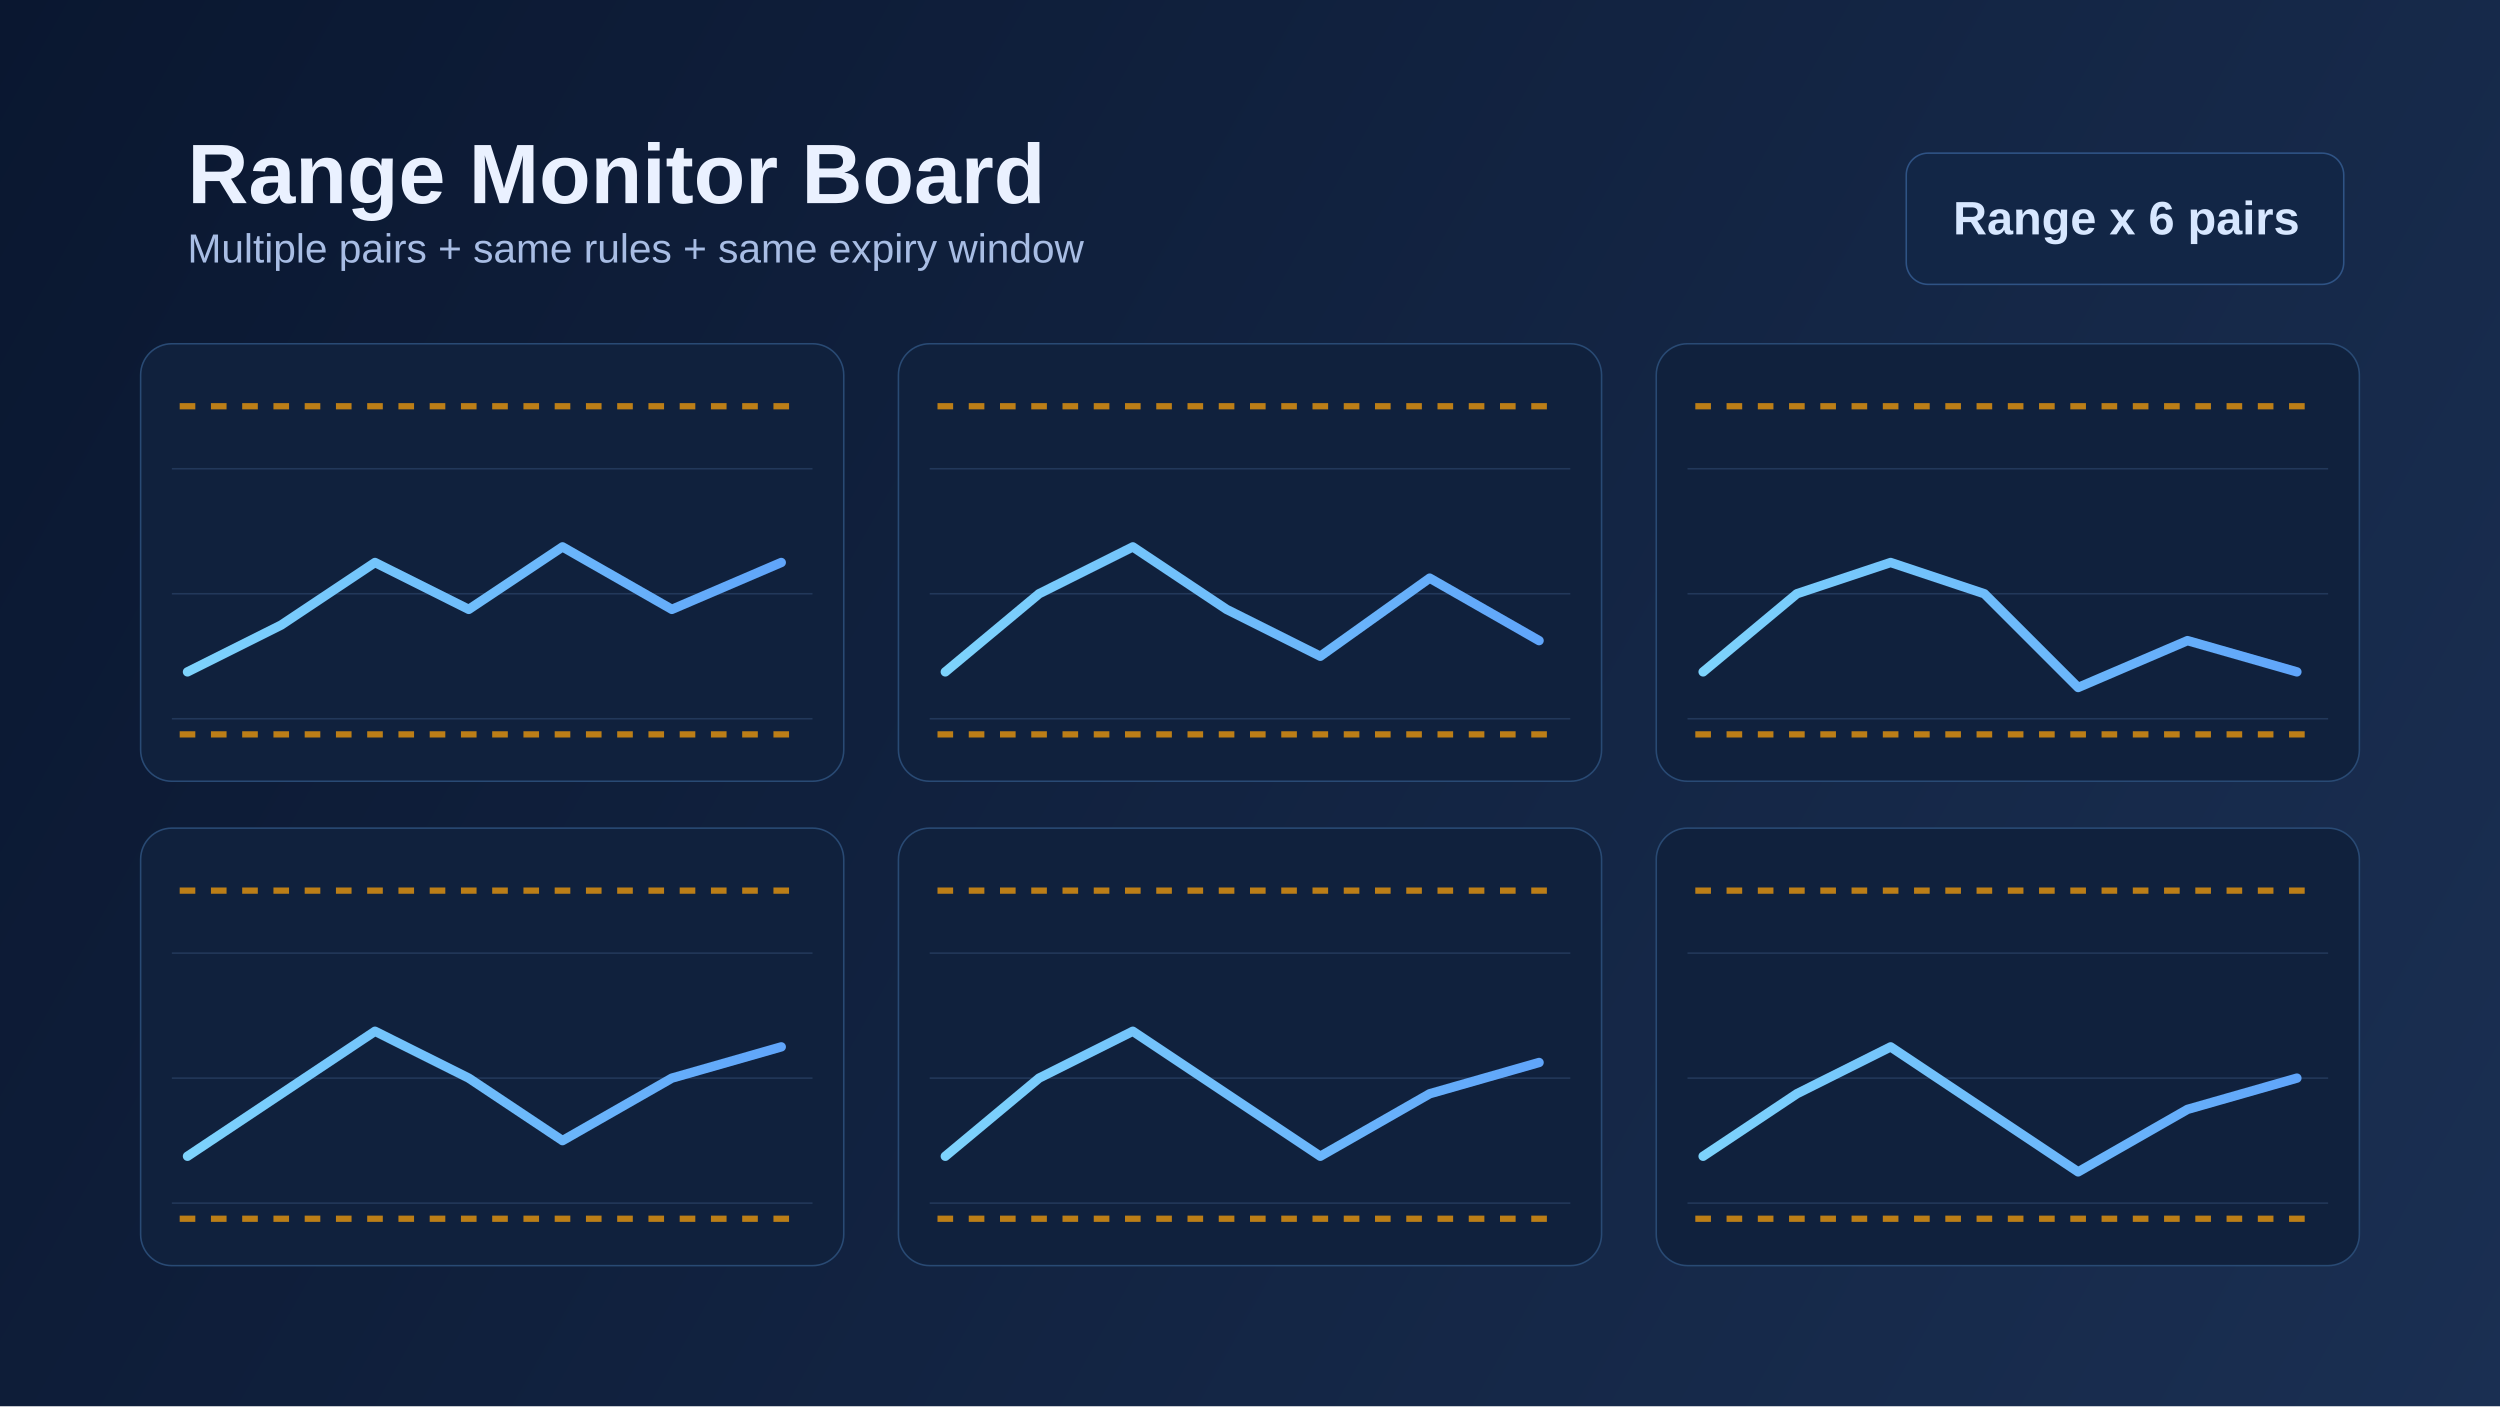
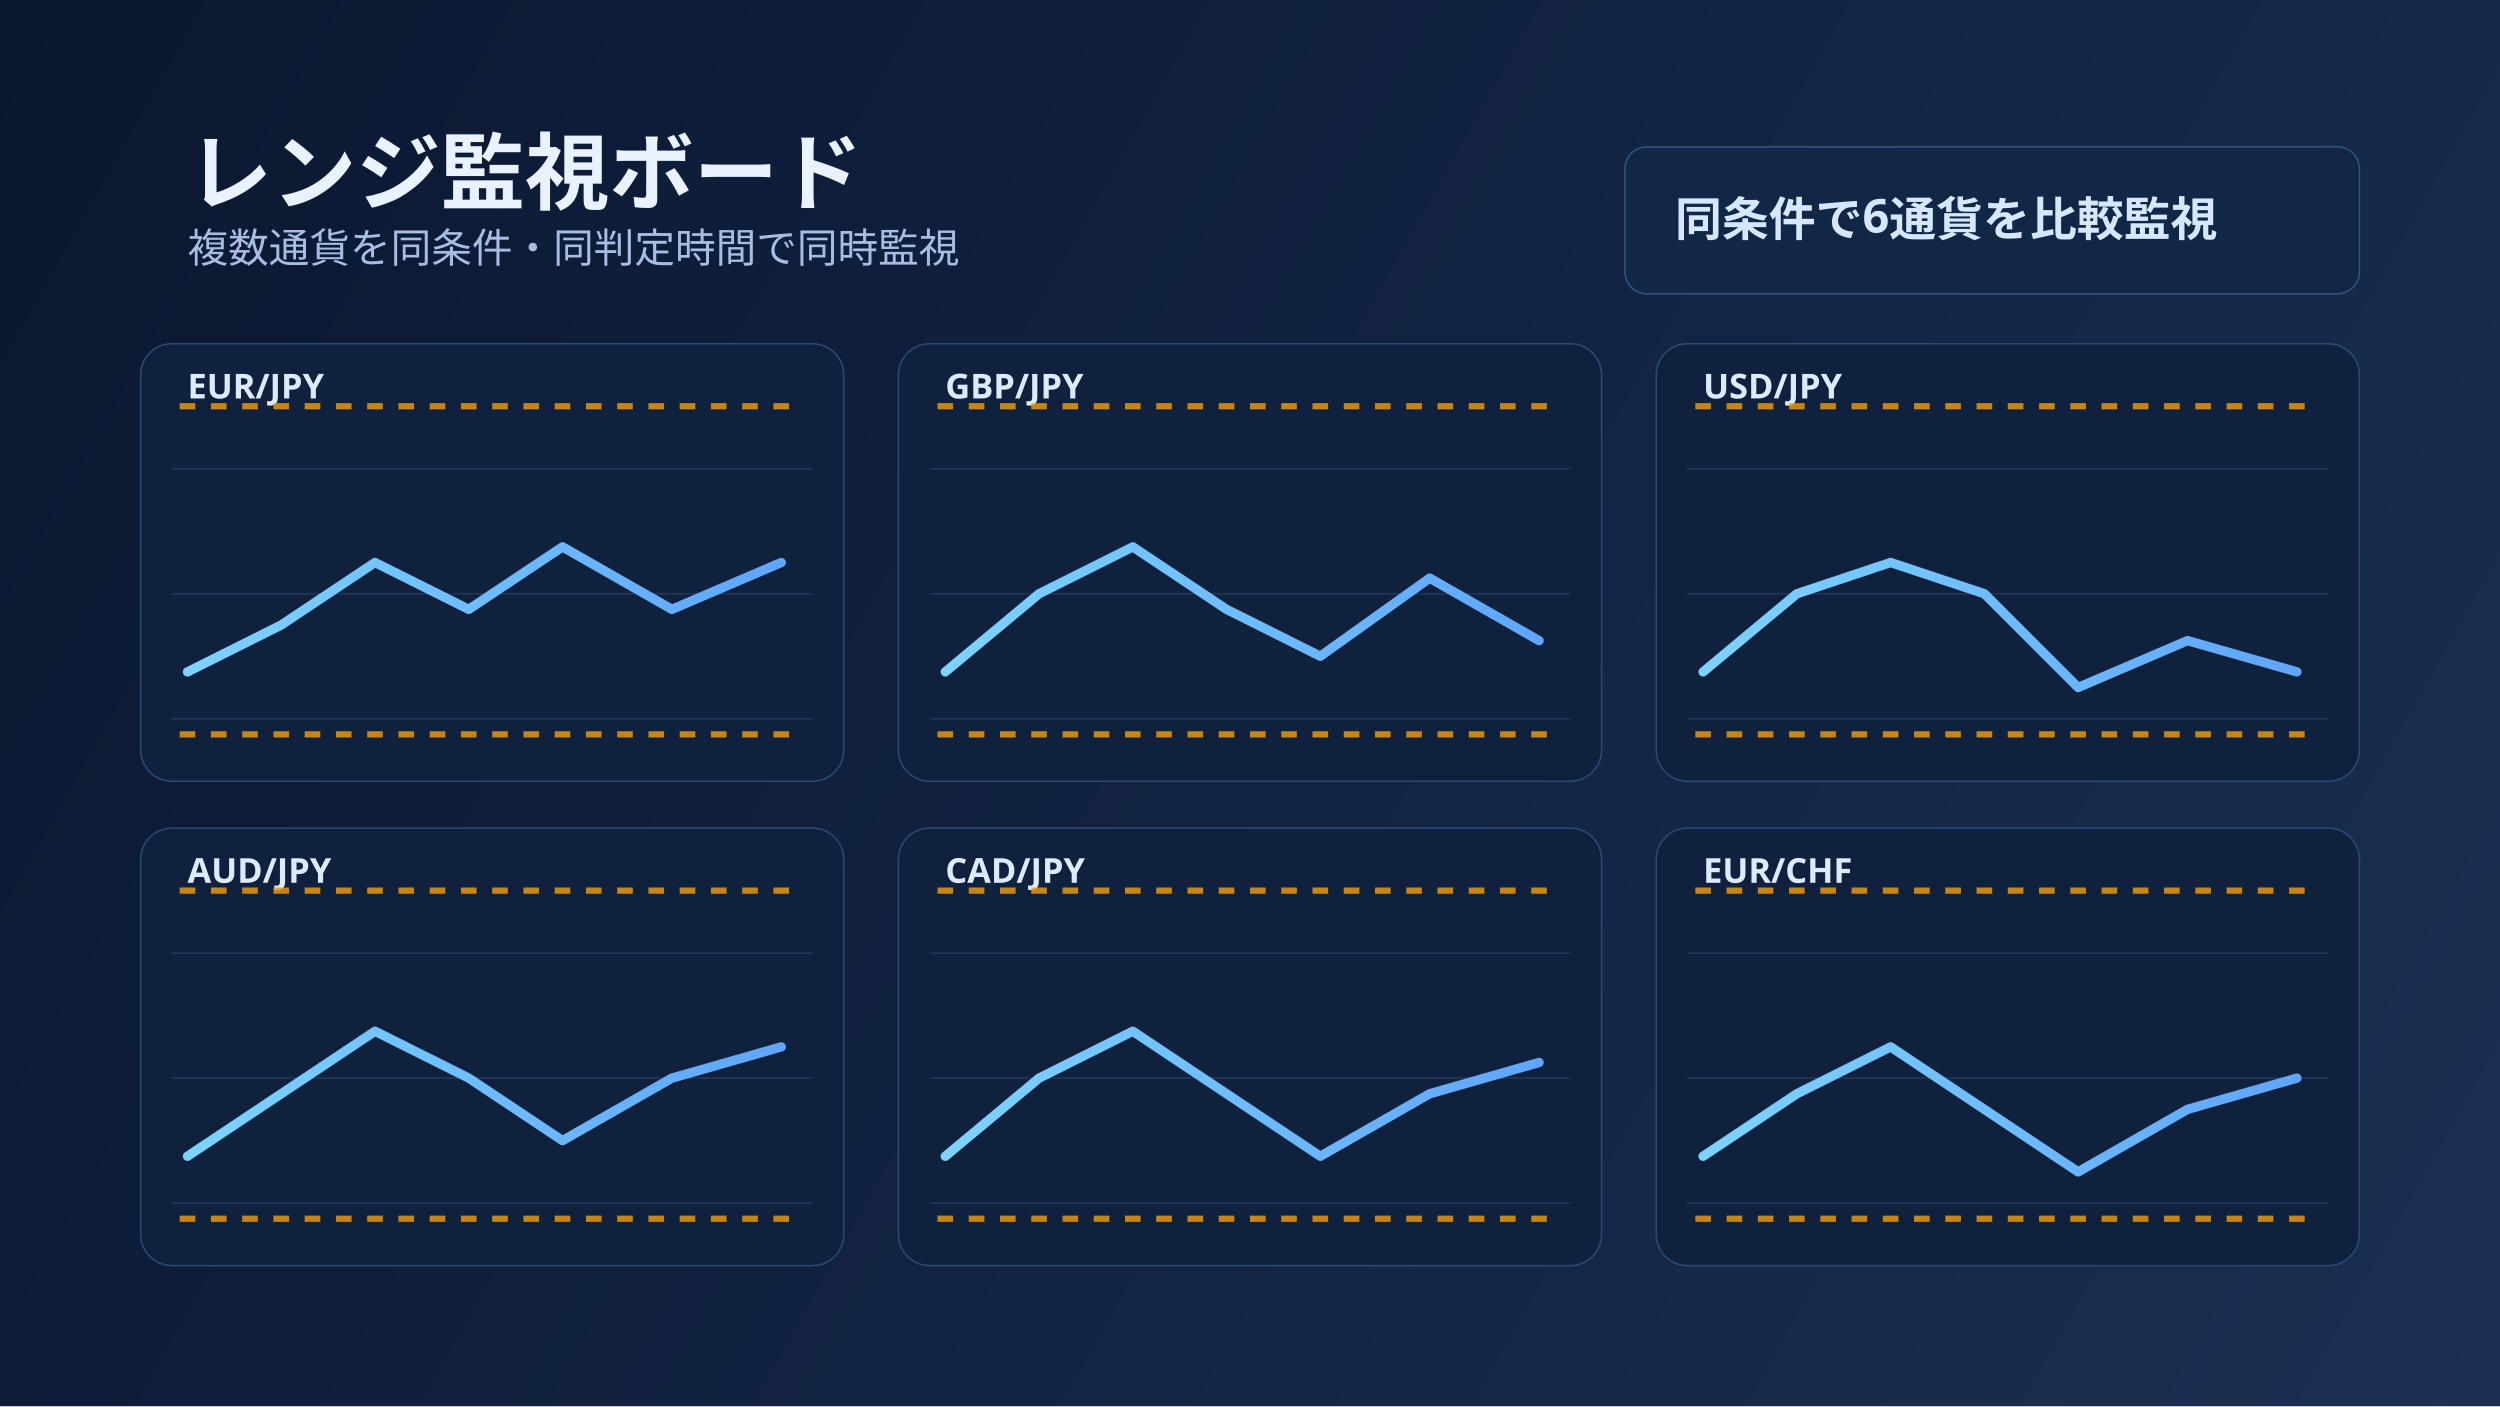
<svg xmlns="http://www.w3.org/2000/svg" width="1600" height="900" viewBox="0 0 1600 900" fill="none">
  <defs>
    <linearGradient id="bg" x1="0" y1="0" x2="1600" y2="900" gradientUnits="userSpaceOnUse">
      <stop stop-color="#0A1730" />
      <stop offset="1" stop-color="#1A2F52" />
    </linearGradient>
    <linearGradient id="lineA" x1="0" y1="0" x2="1" y2="0">
      <stop stop-color="#7DD3FC" />
      <stop offset="1" stop-color="#60A5FA" />
    </linearGradient>
  </defs>
  <rect width="1600" height="900" fill="url(#bg)" />
-   <text x="120" y="130" fill="#EAF1FF" font-family="'Segoe UI', Arial, sans-serif" font-size="54" font-weight="700">Range Monitor Board</text>
-   <text x="120" y="168" fill="#A8BDE4" font-family="'Segoe UI', Arial, sans-serif" font-size="26">Multiple pairs + same rules + same expiry window</text>
+   <text x="120" y="130" fill="#EAF1FF" font-family="'Segoe UI', 'Hiragino Kaku Gothic ProN', 'Yu Gothic', sans-serif" font-size="54" font-weight="700">レンジ監視ボード</text>
+   <text x="120" y="168" fill="#A8BDE4" font-family="'Segoe UI', 'Hiragino Kaku Gothic ProN', 'Yu Gothic', sans-serif" font-size="26">複数通貨を同条件・同判定時間で同時監視</text>
  <g>
    <rect x="90" y="220" width="450" height="280" rx="20" fill="#10213D" stroke="#294A74" />
    <rect x="575" y="220" width="450" height="280" rx="20" fill="#10213D" stroke="#294A74" />
    <rect x="1060" y="220" width="450" height="280" rx="20" fill="#10213D" stroke="#294A74" />
    <rect x="90" y="530" width="450" height="280" rx="20" fill="#10213D" stroke="#294A74" />
    <rect x="575" y="530" width="450" height="280" rx="20" fill="#10213D" stroke="#294A74" />
    <rect x="1060" y="530" width="450" height="280" rx="20" fill="#10213D" stroke="#294A74" />
+   </g>
+   <g fill="#DDEBFF" font-family="'Segoe UI', 'Hiragino Kaku Gothic ProN', 'Yu Gothic', sans-serif" font-size="22" font-weight="700">
+     <text x="120" y="255">EUR/JPY</text>
+     <text x="605" y="255">GBP/JPY</text>
+     <text x="1090" y="255">USD/JPY</text>
+     <text x="120" y="565">AUD/JPY</text>
+     <text x="605" y="565">CAD/JPY</text>
+     <text x="1090" y="565">EUR/CHF</text>
  </g>
  <g opacity="0.35" stroke="#45638F" stroke-width="1">
    <path d="M110 300H520" />
    <path d="M110 380H520" />
    <path d="M110 460H520" />
    <path d="M595 300H1005" />
    <path d="M595 380H1005" />
    <path d="M595 460H1005" />
    <path d="M1080 300H1490" />
    <path d="M1080 380H1490" />
    <path d="M1080 460H1490" />
    <path d="M110 610H520" />
    <path d="M110 690H520" />
    <path d="M110 770H520" />
    <path d="M595 610H1005" />
    <path d="M595 690H1005" />
    <path d="M595 770H1005" />
    <path d="M1080 610H1490" />
    <path d="M1080 690H1490" />
    <path d="M1080 770H1490" />
  </g>
-   <g stroke="#F59E0B" stroke-width="4" stroke-dasharray="10 10" opacity="0.75">
+   <g stroke="#F59E0B" stroke-width="4" stroke-dasharray="10 10" opacity="0.8">
    <path d="M115 260H515" />
    <path d="M115 470H515" />
    <path d="M600 260H1000" />
    <path d="M600 470H1000" />
    <path d="M1085 260H1485" />
    <path d="M1085 470H1485" />
    <path d="M115 570H515" />
    <path d="M115 780H515" />
    <path d="M600 570H1000" />
    <path d="M600 780H1000" />
    <path d="M1085 570H1485" />
    <path d="M1085 780H1485" />
  </g>
  <g stroke="url(#lineA)" stroke-width="6" stroke-linecap="round" stroke-linejoin="round">
    <path d="M120 430L180 400L240 360L300 390L360 350L430 390L500 360" />
    <path d="M605 430L665 380L725 350L785 390L845 420L915 370L985 410" />
    <path d="M1090 430L1150 380L1210 360L1270 380L1330 440L1400 410L1470 430" />
    <path d="M120 740L180 700L240 660L300 690L360 730L430 690L500 670" />
    <path d="M605 740L665 690L725 660L785 700L845 740L915 700L985 680" />
    <path d="M1090 740L1150 700L1210 670L1270 710L1330 750L1400 710L1470 690" />
  </g>
-   <rect x="1220" y="98" width="280" height="84" rx="14" fill="#122646" stroke="#2F5385" />
-   <text x="1250" y="150" fill="#D7E7FF" font-family="'Segoe UI', Arial, sans-serif" font-size="30" font-weight="700">Range x 6 pairs</text>
+   <rect x="1040" y="94" width="470" height="94" rx="14" fill="#122646" stroke="#2F5385" />
+   <text x="1072" y="151" fill="#D7E7FF" font-family="'Segoe UI', 'Hiragino Kaku Gothic ProN', 'Yu Gothic', sans-serif" font-size="30" font-weight="700">同条件で6通貨を比較監視</text>
</svg>
